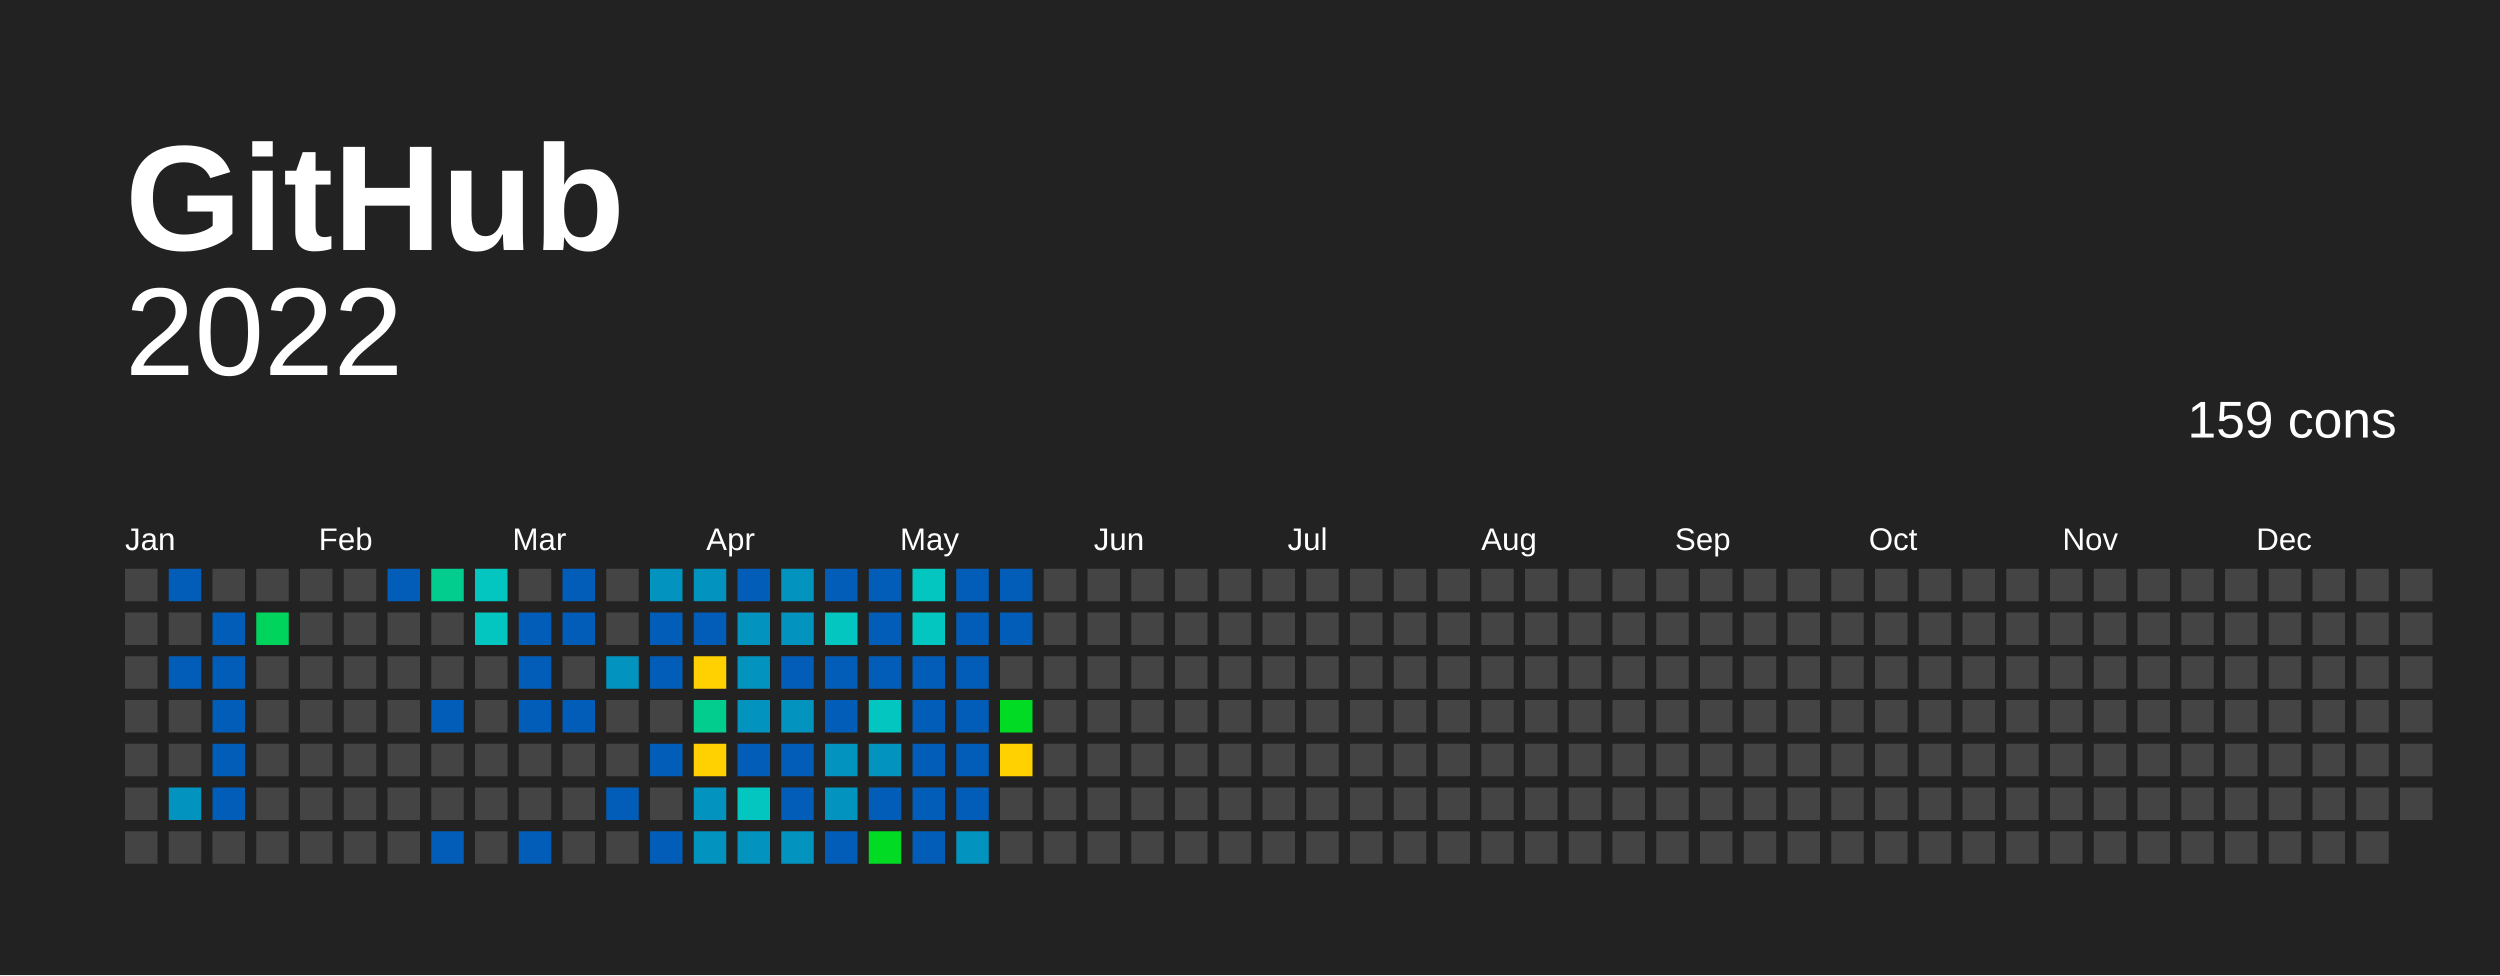
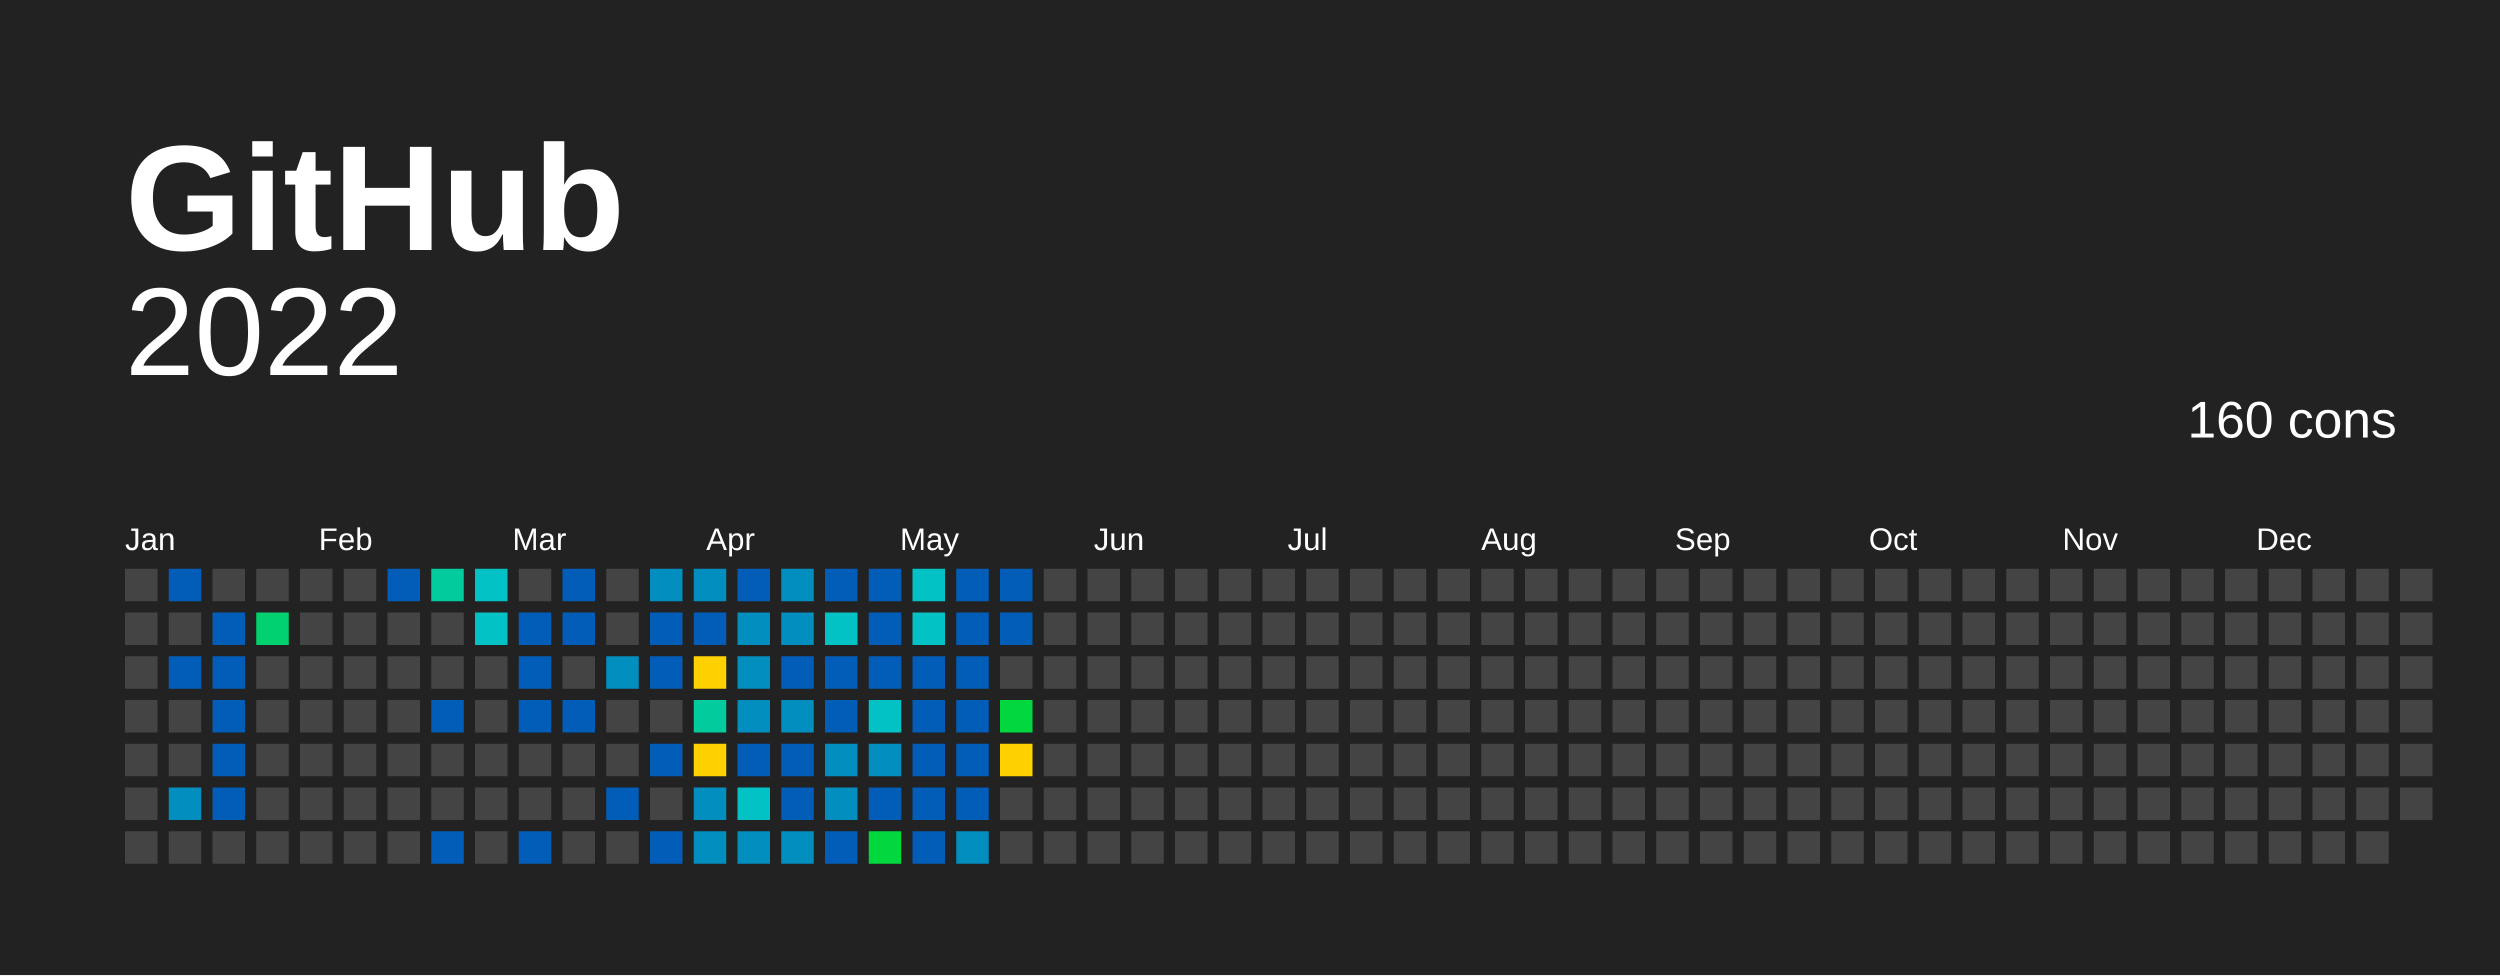
<svg xmlns="http://www.w3.org/2000/svg" baseProfile="full" height="78mm" version="1.1" viewBox="0,0,200,78" width="200mm">
  <defs />
  <rect fill="#222222" height="78" width="200" x="0" y="0" />
  <text fill="#FFFFFF" style="font-size:12px; font-family:Arial; font-weight:bold;" x="10" y="20">  GitHub</text>
  <text alignment-baseline="hanging" fill="#FFFFFF" style="font-size:10.0px; font-family:Arial;" x="10" y="30">2022</text>
-   <text alignment-baseline="hanging" fill="#FFFFFF" style="font-size:4.125px; font-family:Arial;" x="175" y="35">159 cons</text>
+   <text alignment-baseline="hanging" fill="#FFFFFF" style="font-size:4.125px; font-family:Arial;" x="175" y="35">160 cons</text>
  <text fill="#FFFFFF" style="font-size:2.5px; font-family:Arial" x="10.0" y="44">Jan</text>
  <text fill="#FFFFFF" style="font-size:2.5px; font-family:Arial" x="25.5" y="44">Feb</text>
  <text fill="#FFFFFF" style="font-size:2.5px; font-family:Arial" x="41.0" y="44">Mar</text>
  <text fill="#FFFFFF" style="font-size:2.5px; font-family:Arial" x="56.5" y="44">Apr</text>
  <text fill="#FFFFFF" style="font-size:2.5px; font-family:Arial" x="72.0" y="44">May</text>
  <text fill="#FFFFFF" style="font-size:2.5px; font-family:Arial" x="87.5" y="44">Jun</text>
  <text fill="#FFFFFF" style="font-size:2.5px; font-family:Arial" x="103.0" y="44">Jul</text>
  <text fill="#FFFFFF" style="font-size:2.5px; font-family:Arial" x="118.5" y="44">Aug</text>
  <text fill="#FFFFFF" style="font-size:2.5px; font-family:Arial" x="134.0" y="44">Sep</text>
  <text fill="#FFFFFF" style="font-size:2.5px; font-family:Arial" x="149.5" y="44">Oct</text>
  <text fill="#FFFFFF" style="font-size:2.5px; font-family:Arial" x="165.0" y="44">Nov</text>
  <text fill="#FFFFFF" style="font-size:2.5px; font-family:Arial" x="180.5" y="44">Dec</text>
  <rect fill="#444444" height="2.6" width="2.6" x="10.0" y="45.5" />
  <rect fill="#444444" height="2.6" width="2.6" x="10.0" y="49.0" />
  <rect fill="#444444" height="2.6" width="2.6" x="10.0" y="52.5" />
  <rect fill="#444444" height="2.6" width="2.6" x="10.0" y="56.0" />
  <rect fill="#444444" height="2.6" width="2.6" x="10.0" y="59.5" />
  <rect fill="#444444" height="2.6" width="2.6" x="10.0" y="63.0" />
  <rect fill="#444444" height="2.6" width="2.6" x="10.0" y="66.5" />
  <rect fill="#025db8" height="2.6" width="2.6" x="13.5" y="45.5" />
  <rect fill="#444444" height="2.6" width="2.6" x="13.5" y="49.0" />
  <rect fill="#025db8" height="2.6" width="2.6" x="13.5" y="52.5" />
  <rect fill="#444444" height="2.6" width="2.6" x="13.5" y="56.0" />
  <rect fill="#444444" height="2.6" width="2.6" x="13.5" y="59.5" />
-   <rect fill="#0293bf" height="2.6" width="2.6" x="13.5" y="63.0" />
+   <rect fill="#028ebe" height="2.6" width="2.6" x="13.5" y="63.0" />
  <rect fill="#444444" height="2.6" width="2.6" x="13.5" y="66.5" />
  <rect fill="#444444" height="2.6" width="2.6" x="17.0" y="45.5" />
  <rect fill="#025db8" height="2.6" width="2.6" x="17.0" y="49.0" />
  <rect fill="#025db8" height="2.6" width="2.6" x="17.0" y="52.5" />
  <rect fill="#025db8" height="2.6" width="2.6" x="17.0" y="56.0" />
  <rect fill="#025db8" height="2.6" width="2.6" x="17.0" y="59.5" />
  <rect fill="#025db8" height="2.6" width="2.6" x="17.0" y="63.0" />
  <rect fill="#444444" height="2.6" width="2.6" x="17.0" y="66.5" />
  <rect fill="#444444" height="2.6" width="2.6" x="20.5" y="45.5" />
-   <rect fill="#01d45c" height="2.6" width="2.6" x="20.5" y="49.0" />
+   <rect fill="#01d26f" height="2.6" width="2.6" x="20.5" y="49.0" />
  <rect fill="#444444" height="2.6" width="2.6" x="20.5" y="52.5" />
  <rect fill="#444444" height="2.6" width="2.6" x="20.5" y="56.0" />
  <rect fill="#444444" height="2.6" width="2.6" x="20.5" y="59.5" />
  <rect fill="#444444" height="2.6" width="2.6" x="20.5" y="63.0" />
  <rect fill="#444444" height="2.6" width="2.6" x="20.5" y="66.5" />
  <rect fill="#444444" height="2.6" width="2.6" x="24.0" y="45.5" />
  <rect fill="#444444" height="2.6" width="2.6" x="24.0" y="49.0" />
  <rect fill="#444444" height="2.6" width="2.6" x="24.0" y="52.5" />
  <rect fill="#444444" height="2.6" width="2.6" x="24.0" y="56.0" />
  <rect fill="#444444" height="2.6" width="2.6" x="24.0" y="59.5" />
  <rect fill="#444444" height="2.6" width="2.6" x="24.0" y="63.0" />
  <rect fill="#444444" height="2.6" width="2.6" x="24.0" y="66.5" />
  <rect fill="#444444" height="2.6" width="2.6" x="27.5" y="45.5" />
  <rect fill="#444444" height="2.6" width="2.6" x="27.5" y="49.0" />
  <rect fill="#444444" height="2.6" width="2.6" x="27.5" y="52.5" />
  <rect fill="#444444" height="2.6" width="2.6" x="27.5" y="56.0" />
  <rect fill="#444444" height="2.6" width="2.6" x="27.5" y="59.5" />
  <rect fill="#444444" height="2.6" width="2.6" x="27.5" y="63.0" />
  <rect fill="#444444" height="2.6" width="2.6" x="27.5" y="66.5" />
  <rect fill="#025db8" height="2.6" width="2.6" x="31.0" y="45.5" />
  <rect fill="#444444" height="2.6" width="2.6" x="31.0" y="49.0" />
  <rect fill="#444444" height="2.6" width="2.6" x="31.0" y="52.5" />
  <rect fill="#444444" height="2.6" width="2.6" x="31.0" y="56.0" />
  <rect fill="#444444" height="2.6" width="2.6" x="31.0" y="59.5" />
  <rect fill="#444444" height="2.6" width="2.6" x="31.0" y="63.0" />
  <rect fill="#444444" height="2.6" width="2.6" x="31.0" y="66.5" />
-   <rect fill="#02cd8f" height="2.6" width="2.6" x="34.5" y="45.5" />
+   <rect fill="#02cb9d" height="2.6" width="2.6" x="34.5" y="45.5" />
  <rect fill="#444444" height="2.6" width="2.6" x="34.5" y="49.0" />
  <rect fill="#444444" height="2.6" width="2.6" x="34.5" y="52.5" />
  <rect fill="#025db8" height="2.6" width="2.6" x="34.5" y="56.0" />
  <rect fill="#444444" height="2.6" width="2.6" x="34.5" y="59.5" />
  <rect fill="#444444" height="2.6" width="2.6" x="34.5" y="63.0" />
  <rect fill="#025db8" height="2.6" width="2.6" x="34.5" y="66.5" />
-   <rect fill="#02c6bf" height="2.6" width="2.6" x="38.0" y="45.5" />
-   <rect fill="#02c6bf" height="2.6" width="2.6" x="38.0" y="49.0" />
+   <rect fill="#02c2c5" height="2.6" width="2.6" x="38.0" y="45.5" />
+   <rect fill="#02c2c5" height="2.6" width="2.6" x="38.0" y="49.0" />
  <rect fill="#444444" height="2.6" width="2.6" x="38.0" y="52.5" />
  <rect fill="#444444" height="2.6" width="2.6" x="38.0" y="56.0" />
  <rect fill="#444444" height="2.6" width="2.6" x="38.0" y="59.5" />
  <rect fill="#444444" height="2.6" width="2.6" x="38.0" y="63.0" />
  <rect fill="#444444" height="2.6" width="2.6" x="38.0" y="66.5" />
  <rect fill="#444444" height="2.6" width="2.6" x="41.5" y="45.5" />
  <rect fill="#025db8" height="2.6" width="2.6" x="41.5" y="49.0" />
  <rect fill="#025db8" height="2.6" width="2.6" x="41.5" y="52.5" />
  <rect fill="#025db8" height="2.6" width="2.6" x="41.5" y="56.0" />
  <rect fill="#444444" height="2.6" width="2.6" x="41.5" y="59.5" />
  <rect fill="#444444" height="2.6" width="2.6" x="41.5" y="63.0" />
  <rect fill="#025db8" height="2.6" width="2.6" x="41.5" y="66.5" />
  <rect fill="#025db8" height="2.6" width="2.6" x="45.0" y="45.5" />
  <rect fill="#025db8" height="2.6" width="2.6" x="45.0" y="49.0" />
  <rect fill="#444444" height="2.6" width="2.6" x="45.0" y="52.5" />
  <rect fill="#025db8" height="2.6" width="2.6" x="45.0" y="56.0" />
  <rect fill="#444444" height="2.6" width="2.6" x="45.0" y="59.5" />
  <rect fill="#444444" height="2.6" width="2.6" x="45.0" y="63.0" />
  <rect fill="#444444" height="2.6" width="2.6" x="45.0" y="66.5" />
  <rect fill="#444444" height="2.6" width="2.6" x="48.5" y="45.5" />
  <rect fill="#444444" height="2.6" width="2.6" x="48.5" y="49.0" />
-   <rect fill="#0293bf" height="2.6" width="2.6" x="48.5" y="52.5" />
+   <rect fill="#028ebe" height="2.6" width="2.6" x="48.5" y="52.5" />
  <rect fill="#444444" height="2.6" width="2.6" x="48.5" y="56.0" />
  <rect fill="#444444" height="2.6" width="2.6" x="48.5" y="59.5" />
  <rect fill="#025db8" height="2.6" width="2.6" x="48.5" y="63.0" />
  <rect fill="#444444" height="2.6" width="2.6" x="48.5" y="66.5" />
-   <rect fill="#0293bf" height="2.6" width="2.6" x="52.0" y="45.5" />
+   <rect fill="#028ebe" height="2.6" width="2.6" x="52.0" y="45.5" />
  <rect fill="#025db8" height="2.6" width="2.6" x="52.0" y="49.0" />
  <rect fill="#025db8" height="2.6" width="2.6" x="52.0" y="52.5" />
  <rect fill="#444444" height="2.6" width="2.6" x="52.0" y="56.0" />
  <rect fill="#025db8" height="2.6" width="2.6" x="52.0" y="59.5" />
  <rect fill="#444444" height="2.6" width="2.6" x="52.0" y="63.0" />
  <rect fill="#025db8" height="2.6" width="2.6" x="52.0" y="66.5" />
-   <rect fill="#0293bf" height="2.6" width="2.6" x="55.5" y="45.5" />
+   <rect fill="#028ebe" height="2.6" width="2.6" x="55.5" y="45.5" />
  <rect fill="#025db8" height="2.6" width="2.6" x="55.5" y="49.0" />
  <rect fill="#ffd100" height="2.6" width="2.6" x="55.5" y="52.5" />
-   <rect fill="#02cd8f" height="2.6" width="2.6" x="55.5" y="56.0" />
+   <rect fill="#02cb9d" height="2.6" width="2.6" x="55.5" y="56.0" />
  <rect fill="#ffd100" height="2.6" width="2.6" x="55.5" y="59.5" />
-   <rect fill="#0293bf" height="2.6" width="2.6" x="55.5" y="63.0" />
-   <rect fill="#0293bf" height="2.6" width="2.6" x="55.5" y="66.5" />
+   <rect fill="#028ebe" height="2.6" width="2.6" x="55.5" y="63.0" />
+   <rect fill="#028ebe" height="2.6" width="2.6" x="55.5" y="66.5" />
  <rect fill="#025db8" height="2.6" width="2.6" x="59.0" y="45.5" />
-   <rect fill="#0293bf" height="2.6" width="2.6" x="59.0" y="49.0" />
-   <rect fill="#0293bf" height="2.6" width="2.6" x="59.0" y="52.5" />
-   <rect fill="#0293bf" height="2.6" width="2.6" x="59.0" y="56.0" />
+   <rect fill="#028ebe" height="2.6" width="2.6" x="59.0" y="49.0" />
+   <rect fill="#028ebe" height="2.6" width="2.6" x="59.0" y="52.5" />
+   <rect fill="#028ebe" height="2.6" width="2.6" x="59.0" y="56.0" />
  <rect fill="#025db8" height="2.6" width="2.6" x="59.0" y="59.5" />
-   <rect fill="#02c6bf" height="2.6" width="2.6" x="59.0" y="63.0" />
-   <rect fill="#0293bf" height="2.6" width="2.6" x="59.0" y="66.5" />
-   <rect fill="#0293bf" height="2.6" width="2.6" x="62.5" y="45.5" />
-   <rect fill="#0293bf" height="2.6" width="2.6" x="62.5" y="49.0" />
+   <rect fill="#02c2c5" height="2.6" width="2.6" x="59.0" y="63.0" />
+   <rect fill="#028ebe" height="2.6" width="2.6" x="59.0" y="66.5" />
+   <rect fill="#028ebe" height="2.6" width="2.6" x="62.5" y="45.5" />
+   <rect fill="#028ebe" height="2.6" width="2.6" x="62.5" y="49.0" />
  <rect fill="#025db8" height="2.6" width="2.6" x="62.5" y="52.5" />
-   <rect fill="#0293bf" height="2.6" width="2.6" x="62.5" y="56.0" />
+   <rect fill="#028ebe" height="2.6" width="2.6" x="62.5" y="56.0" />
  <rect fill="#025db8" height="2.6" width="2.6" x="62.5" y="59.5" />
  <rect fill="#025db8" height="2.6" width="2.6" x="62.5" y="63.0" />
-   <rect fill="#0293bf" height="2.6" width="2.6" x="62.5" y="66.5" />
+   <rect fill="#028ebe" height="2.6" width="2.6" x="62.5" y="66.5" />
  <rect fill="#025db8" height="2.6" width="2.6" x="66.0" y="45.5" />
-   <rect fill="#02c6bf" height="2.6" width="2.6" x="66.0" y="49.0" />
+   <rect fill="#02c2c5" height="2.6" width="2.6" x="66.0" y="49.0" />
  <rect fill="#025db8" height="2.6" width="2.6" x="66.0" y="52.5" />
  <rect fill="#025db8" height="2.6" width="2.6" x="66.0" y="56.0" />
-   <rect fill="#0293bf" height="2.6" width="2.6" x="66.0" y="59.5" />
-   <rect fill="#0293bf" height="2.6" width="2.6" x="66.0" y="63.0" />
+   <rect fill="#028ebe" height="2.6" width="2.6" x="66.0" y="59.5" />
+   <rect fill="#028ebe" height="2.6" width="2.6" x="66.0" y="63.0" />
  <rect fill="#025db8" height="2.6" width="2.6" x="66.0" y="66.5" />
  <rect fill="#025db8" height="2.6" width="2.6" x="69.5" y="45.5" />
  <rect fill="#025db8" height="2.6" width="2.6" x="69.5" y="49.0" />
  <rect fill="#025db8" height="2.6" width="2.6" x="69.5" y="52.5" />
-   <rect fill="#02c6bf" height="2.6" width="2.6" x="69.5" y="56.0" />
-   <rect fill="#0293bf" height="2.6" width="2.6" x="69.5" y="59.5" />
+   <rect fill="#02c2c5" height="2.6" width="2.6" x="69.5" y="56.0" />
+   <rect fill="#028ebe" height="2.6" width="2.6" x="69.5" y="59.5" />
  <rect fill="#025db8" height="2.6" width="2.6" x="69.5" y="63.0" />
-   <rect fill="#01db24" height="2.6" width="2.6" x="69.5" y="66.5" />
-   <rect fill="#02c6bf" height="2.6" width="2.6" x="73.0" y="45.5" />
-   <rect fill="#02c6bf" height="2.6" width="2.6" x="73.0" y="49.0" />
+   <rect fill="#01d83e" height="2.6" width="2.6" x="69.5" y="66.5" />
+   <rect fill="#02c2c5" height="2.6" width="2.6" x="73.0" y="45.5" />
+   <rect fill="#02c2c5" height="2.6" width="2.6" x="73.0" y="49.0" />
  <rect fill="#025db8" height="2.6" width="2.6" x="73.0" y="52.5" />
  <rect fill="#025db8" height="2.6" width="2.6" x="73.0" y="56.0" />
  <rect fill="#025db8" height="2.6" width="2.6" x="73.0" y="59.5" />
  <rect fill="#025db8" height="2.6" width="2.6" x="73.0" y="63.0" />
  <rect fill="#025db8" height="2.6" width="2.6" x="73.0" y="66.5" />
  <rect fill="#025db8" height="2.6" width="2.6" x="76.5" y="45.5" />
  <rect fill="#025db8" height="2.6" width="2.6" x="76.5" y="49.0" />
  <rect fill="#025db8" height="2.6" width="2.6" x="76.5" y="52.5" />
  <rect fill="#025db8" height="2.6" width="2.6" x="76.5" y="56.0" />
  <rect fill="#025db8" height="2.6" width="2.6" x="76.5" y="59.5" />
  <rect fill="#025db8" height="2.6" width="2.6" x="76.5" y="63.0" />
-   <rect fill="#0293bf" height="2.6" width="2.6" x="76.5" y="66.5" />
+   <rect fill="#028ebe" height="2.6" width="2.6" x="76.5" y="66.5" />
  <rect fill="#025db8" height="2.6" width="2.6" x="80.0" y="45.5" />
  <rect fill="#025db8" height="2.6" width="2.6" x="80.0" y="49.0" />
  <rect fill="#444444" height="2.6" width="2.6" x="80.0" y="52.5" />
-   <rect fill="#01db24" height="2.6" width="2.6" x="80.0" y="56.0" />
+   <rect fill="#01d83e" height="2.6" width="2.6" x="80.0" y="56.0" />
  <rect fill="#FFD100" height="2.6" width="2.6" x="80.0" y="59.5" />
  <rect fill="#444444" height="2.6" width="2.6" x="80.0" y="63.0" />
  <rect fill="#444444" height="2.6" width="2.6" x="80.0" y="66.5" />
  <rect fill="#444444" height="2.6" width="2.6" x="83.5" y="45.5" />
  <rect fill="#444444" height="2.6" width="2.6" x="83.5" y="49.0" />
  <rect fill="#444444" height="2.6" width="2.6" x="83.5" y="52.5" />
  <rect fill="#444444" height="2.6" width="2.6" x="83.5" y="56.0" />
  <rect fill="#444444" height="2.6" width="2.6" x="83.5" y="59.5" />
  <rect fill="#444444" height="2.6" width="2.6" x="83.5" y="63.0" />
  <rect fill="#444444" height="2.6" width="2.6" x="83.5" y="66.5" />
  <rect fill="#444444" height="2.6" width="2.6" x="87.0" y="45.5" />
  <rect fill="#444444" height="2.6" width="2.6" x="87.0" y="49.0" />
  <rect fill="#444444" height="2.6" width="2.6" x="87.0" y="52.5" />
  <rect fill="#444444" height="2.6" width="2.6" x="87.0" y="56.0" />
  <rect fill="#444444" height="2.6" width="2.6" x="87.0" y="59.5" />
  <rect fill="#444444" height="2.6" width="2.6" x="87.0" y="63.0" />
  <rect fill="#444444" height="2.6" width="2.6" x="87.0" y="66.5" />
  <rect fill="#444444" height="2.6" width="2.6" x="90.5" y="45.5" />
  <rect fill="#444444" height="2.6" width="2.6" x="90.5" y="49.0" />
  <rect fill="#444444" height="2.6" width="2.6" x="90.5" y="52.5" />
  <rect fill="#444444" height="2.6" width="2.6" x="90.5" y="56.0" />
  <rect fill="#444444" height="2.6" width="2.6" x="90.5" y="59.5" />
  <rect fill="#444444" height="2.6" width="2.6" x="90.5" y="63.0" />
  <rect fill="#444444" height="2.6" width="2.6" x="90.5" y="66.5" />
  <rect fill="#444444" height="2.6" width="2.6" x="94.0" y="45.5" />
  <rect fill="#444444" height="2.6" width="2.6" x="94.0" y="49.0" />
  <rect fill="#444444" height="2.6" width="2.6" x="94.0" y="52.5" />
  <rect fill="#444444" height="2.6" width="2.6" x="94.0" y="56.0" />
  <rect fill="#444444" height="2.6" width="2.6" x="94.0" y="59.5" />
  <rect fill="#444444" height="2.6" width="2.6" x="94.0" y="63.0" />
  <rect fill="#444444" height="2.6" width="2.6" x="94.0" y="66.5" />
  <rect fill="#444444" height="2.6" width="2.6" x="97.5" y="45.5" />
  <rect fill="#444444" height="2.6" width="2.6" x="97.5" y="49.0" />
  <rect fill="#444444" height="2.6" width="2.6" x="97.5" y="52.5" />
  <rect fill="#444444" height="2.6" width="2.6" x="97.5" y="56.0" />
  <rect fill="#444444" height="2.6" width="2.6" x="97.5" y="59.5" />
  <rect fill="#444444" height="2.6" width="2.6" x="97.5" y="63.0" />
  <rect fill="#444444" height="2.6" width="2.6" x="97.5" y="66.5" />
  <rect fill="#444444" height="2.6" width="2.6" x="101.0" y="45.5" />
  <rect fill="#444444" height="2.6" width="2.6" x="101.0" y="49.0" />
  <rect fill="#444444" height="2.6" width="2.6" x="101.0" y="52.5" />
  <rect fill="#444444" height="2.6" width="2.6" x="101.0" y="56.0" />
  <rect fill="#444444" height="2.6" width="2.6" x="101.0" y="59.5" />
  <rect fill="#444444" height="2.6" width="2.6" x="101.0" y="63.0" />
  <rect fill="#444444" height="2.6" width="2.6" x="101.0" y="66.5" />
  <rect fill="#444444" height="2.6" width="2.6" x="104.5" y="45.5" />
  <rect fill="#444444" height="2.6" width="2.6" x="104.5" y="49.0" />
  <rect fill="#444444" height="2.6" width="2.6" x="104.5" y="52.5" />
  <rect fill="#444444" height="2.6" width="2.6" x="104.5" y="56.0" />
  <rect fill="#444444" height="2.6" width="2.6" x="104.5" y="59.5" />
  <rect fill="#444444" height="2.6" width="2.6" x="104.5" y="63.0" />
  <rect fill="#444444" height="2.6" width="2.6" x="104.5" y="66.5" />
  <rect fill="#444444" height="2.6" width="2.6" x="108.0" y="45.5" />
  <rect fill="#444444" height="2.6" width="2.6" x="108.0" y="49.0" />
  <rect fill="#444444" height="2.6" width="2.6" x="108.0" y="52.5" />
  <rect fill="#444444" height="2.6" width="2.6" x="108.0" y="56.0" />
  <rect fill="#444444" height="2.6" width="2.6" x="108.0" y="59.5" />
  <rect fill="#444444" height="2.6" width="2.6" x="108.0" y="63.0" />
  <rect fill="#444444" height="2.6" width="2.6" x="108.0" y="66.5" />
  <rect fill="#444444" height="2.6" width="2.6" x="111.5" y="45.5" />
  <rect fill="#444444" height="2.6" width="2.6" x="111.5" y="49.0" />
  <rect fill="#444444" height="2.6" width="2.6" x="111.5" y="52.5" />
  <rect fill="#444444" height="2.6" width="2.6" x="111.5" y="56.0" />
  <rect fill="#444444" height="2.6" width="2.6" x="111.5" y="59.5" />
  <rect fill="#444444" height="2.6" width="2.6" x="111.5" y="63.0" />
  <rect fill="#444444" height="2.6" width="2.6" x="111.5" y="66.5" />
  <rect fill="#444444" height="2.6" width="2.6" x="115.0" y="45.5" />
  <rect fill="#444444" height="2.6" width="2.6" x="115.0" y="49.0" />
  <rect fill="#444444" height="2.6" width="2.6" x="115.0" y="52.5" />
  <rect fill="#444444" height="2.6" width="2.6" x="115.0" y="56.0" />
  <rect fill="#444444" height="2.6" width="2.6" x="115.0" y="59.5" />
  <rect fill="#444444" height="2.6" width="2.6" x="115.0" y="63.0" />
  <rect fill="#444444" height="2.6" width="2.6" x="115.0" y="66.5" />
  <rect fill="#444444" height="2.6" width="2.6" x="118.5" y="45.5" />
  <rect fill="#444444" height="2.6" width="2.6" x="118.5" y="49.0" />
  <rect fill="#444444" height="2.6" width="2.6" x="118.5" y="52.5" />
  <rect fill="#444444" height="2.6" width="2.6" x="118.5" y="56.0" />
  <rect fill="#444444" height="2.6" width="2.6" x="118.5" y="59.5" />
  <rect fill="#444444" height="2.6" width="2.6" x="118.5" y="63.0" />
  <rect fill="#444444" height="2.6" width="2.6" x="118.5" y="66.5" />
  <rect fill="#444444" height="2.6" width="2.6" x="122.0" y="45.5" />
  <rect fill="#444444" height="2.6" width="2.6" x="122.0" y="49.0" />
  <rect fill="#444444" height="2.6" width="2.6" x="122.0" y="52.5" />
  <rect fill="#444444" height="2.6" width="2.6" x="122.0" y="56.0" />
  <rect fill="#444444" height="2.6" width="2.6" x="122.0" y="59.5" />
  <rect fill="#444444" height="2.6" width="2.6" x="122.0" y="63.0" />
  <rect fill="#444444" height="2.6" width="2.6" x="122.0" y="66.5" />
  <rect fill="#444444" height="2.6" width="2.6" x="125.5" y="45.5" />
  <rect fill="#444444" height="2.6" width="2.6" x="125.5" y="49.0" />
  <rect fill="#444444" height="2.6" width="2.6" x="125.5" y="52.5" />
  <rect fill="#444444" height="2.6" width="2.6" x="125.5" y="56.0" />
  <rect fill="#444444" height="2.6" width="2.6" x="125.5" y="59.5" />
  <rect fill="#444444" height="2.6" width="2.6" x="125.5" y="63.0" />
  <rect fill="#444444" height="2.6" width="2.6" x="125.5" y="66.5" />
  <rect fill="#444444" height="2.6" width="2.6" x="129.0" y="45.5" />
  <rect fill="#444444" height="2.6" width="2.6" x="129.0" y="49.0" />
  <rect fill="#444444" height="2.6" width="2.6" x="129.0" y="52.5" />
  <rect fill="#444444" height="2.6" width="2.6" x="129.0" y="56.0" />
  <rect fill="#444444" height="2.6" width="2.6" x="129.0" y="59.5" />
  <rect fill="#444444" height="2.6" width="2.6" x="129.0" y="63.0" />
  <rect fill="#444444" height="2.6" width="2.6" x="129.0" y="66.5" />
  <rect fill="#444444" height="2.6" width="2.6" x="132.5" y="45.5" />
  <rect fill="#444444" height="2.6" width="2.6" x="132.5" y="49.0" />
  <rect fill="#444444" height="2.6" width="2.6" x="132.5" y="52.5" />
  <rect fill="#444444" height="2.6" width="2.6" x="132.5" y="56.0" />
  <rect fill="#444444" height="2.6" width="2.6" x="132.5" y="59.5" />
  <rect fill="#444444" height="2.6" width="2.6" x="132.5" y="63.0" />
  <rect fill="#444444" height="2.6" width="2.6" x="132.5" y="66.5" />
  <rect fill="#444444" height="2.6" width="2.6" x="136.0" y="45.5" />
  <rect fill="#444444" height="2.6" width="2.6" x="136.0" y="49.0" />
  <rect fill="#444444" height="2.6" width="2.6" x="136.0" y="52.5" />
  <rect fill="#444444" height="2.6" width="2.6" x="136.0" y="56.0" />
  <rect fill="#444444" height="2.6" width="2.6" x="136.0" y="59.5" />
  <rect fill="#444444" height="2.6" width="2.6" x="136.0" y="63.0" />
  <rect fill="#444444" height="2.6" width="2.6" x="136.0" y="66.5" />
  <rect fill="#444444" height="2.6" width="2.6" x="139.5" y="45.5" />
  <rect fill="#444444" height="2.6" width="2.6" x="139.5" y="49.0" />
  <rect fill="#444444" height="2.6" width="2.6" x="139.5" y="52.5" />
  <rect fill="#444444" height="2.6" width="2.6" x="139.5" y="56.0" />
  <rect fill="#444444" height="2.6" width="2.6" x="139.5" y="59.5" />
  <rect fill="#444444" height="2.6" width="2.6" x="139.5" y="63.0" />
  <rect fill="#444444" height="2.6" width="2.6" x="139.5" y="66.5" />
  <rect fill="#444444" height="2.6" width="2.6" x="143.0" y="45.5" />
  <rect fill="#444444" height="2.6" width="2.6" x="143.0" y="49.0" />
  <rect fill="#444444" height="2.6" width="2.6" x="143.0" y="52.5" />
  <rect fill="#444444" height="2.6" width="2.6" x="143.0" y="56.0" />
  <rect fill="#444444" height="2.6" width="2.6" x="143.0" y="59.5" />
  <rect fill="#444444" height="2.6" width="2.6" x="143.0" y="63.0" />
  <rect fill="#444444" height="2.6" width="2.6" x="143.0" y="66.5" />
  <rect fill="#444444" height="2.6" width="2.6" x="146.5" y="45.5" />
  <rect fill="#444444" height="2.6" width="2.6" x="146.5" y="49.0" />
  <rect fill="#444444" height="2.6" width="2.6" x="146.5" y="52.5" />
  <rect fill="#444444" height="2.6" width="2.6" x="146.5" y="56.0" />
  <rect fill="#444444" height="2.6" width="2.6" x="146.5" y="59.5" />
  <rect fill="#444444" height="2.6" width="2.6" x="146.5" y="63.0" />
  <rect fill="#444444" height="2.6" width="2.6" x="146.5" y="66.5" />
  <rect fill="#444444" height="2.6" width="2.6" x="150.0" y="45.5" />
  <rect fill="#444444" height="2.6" width="2.6" x="150.0" y="49.0" />
  <rect fill="#444444" height="2.6" width="2.6" x="150.0" y="52.5" />
  <rect fill="#444444" height="2.6" width="2.6" x="150.0" y="56.0" />
  <rect fill="#444444" height="2.6" width="2.6" x="150.0" y="59.5" />
  <rect fill="#444444" height="2.6" width="2.6" x="150.0" y="63.0" />
  <rect fill="#444444" height="2.6" width="2.6" x="150.0" y="66.5" />
  <rect fill="#444444" height="2.6" width="2.6" x="153.5" y="45.5" />
  <rect fill="#444444" height="2.6" width="2.6" x="153.5" y="49.0" />
  <rect fill="#444444" height="2.6" width="2.6" x="153.5" y="52.5" />
  <rect fill="#444444" height="2.6" width="2.6" x="153.5" y="56.0" />
  <rect fill="#444444" height="2.6" width="2.6" x="153.5" y="59.5" />
  <rect fill="#444444" height="2.6" width="2.6" x="153.5" y="63.0" />
  <rect fill="#444444" height="2.6" width="2.6" x="153.5" y="66.5" />
  <rect fill="#444444" height="2.6" width="2.6" x="157.0" y="45.5" />
  <rect fill="#444444" height="2.6" width="2.6" x="157.0" y="49.0" />
  <rect fill="#444444" height="2.6" width="2.6" x="157.0" y="52.5" />
  <rect fill="#444444" height="2.6" width="2.6" x="157.0" y="56.0" />
  <rect fill="#444444" height="2.6" width="2.6" x="157.0" y="59.5" />
  <rect fill="#444444" height="2.6" width="2.6" x="157.0" y="63.0" />
  <rect fill="#444444" height="2.6" width="2.6" x="157.0" y="66.5" />
  <rect fill="#444444" height="2.6" width="2.6" x="160.5" y="45.5" />
  <rect fill="#444444" height="2.6" width="2.6" x="160.5" y="49.0" />
  <rect fill="#444444" height="2.6" width="2.6" x="160.5" y="52.5" />
  <rect fill="#444444" height="2.6" width="2.6" x="160.5" y="56.0" />
  <rect fill="#444444" height="2.6" width="2.6" x="160.5" y="59.5" />
  <rect fill="#444444" height="2.6" width="2.6" x="160.5" y="63.0" />
  <rect fill="#444444" height="2.6" width="2.6" x="160.5" y="66.5" />
  <rect fill="#444444" height="2.6" width="2.6" x="164.0" y="45.5" />
  <rect fill="#444444" height="2.6" width="2.6" x="164.0" y="49.0" />
  <rect fill="#444444" height="2.6" width="2.6" x="164.0" y="52.5" />
  <rect fill="#444444" height="2.6" width="2.6" x="164.0" y="56.0" />
  <rect fill="#444444" height="2.6" width="2.6" x="164.0" y="59.5" />
  <rect fill="#444444" height="2.6" width="2.6" x="164.0" y="63.0" />
  <rect fill="#444444" height="2.6" width="2.6" x="164.0" y="66.5" />
  <rect fill="#444444" height="2.6" width="2.6" x="167.5" y="45.5" />
  <rect fill="#444444" height="2.6" width="2.6" x="167.5" y="49.0" />
  <rect fill="#444444" height="2.6" width="2.6" x="167.5" y="52.5" />
  <rect fill="#444444" height="2.6" width="2.6" x="167.5" y="56.0" />
  <rect fill="#444444" height="2.6" width="2.6" x="167.5" y="59.5" />
  <rect fill="#444444" height="2.6" width="2.6" x="167.5" y="63.0" />
  <rect fill="#444444" height="2.6" width="2.6" x="167.5" y="66.5" />
  <rect fill="#444444" height="2.6" width="2.6" x="171.0" y="45.5" />
  <rect fill="#444444" height="2.6" width="2.6" x="171.0" y="49.0" />
  <rect fill="#444444" height="2.6" width="2.6" x="171.0" y="52.5" />
  <rect fill="#444444" height="2.6" width="2.6" x="171.0" y="56.0" />
  <rect fill="#444444" height="2.6" width="2.6" x="171.0" y="59.5" />
  <rect fill="#444444" height="2.6" width="2.6" x="171.0" y="63.0" />
  <rect fill="#444444" height="2.6" width="2.6" x="171.0" y="66.5" />
  <rect fill="#444444" height="2.6" width="2.6" x="174.5" y="45.5" />
  <rect fill="#444444" height="2.6" width="2.6" x="174.5" y="49.0" />
  <rect fill="#444444" height="2.6" width="2.6" x="174.5" y="52.5" />
  <rect fill="#444444" height="2.6" width="2.6" x="174.5" y="56.0" />
  <rect fill="#444444" height="2.6" width="2.6" x="174.5" y="59.5" />
  <rect fill="#444444" height="2.6" width="2.6" x="174.5" y="63.0" />
  <rect fill="#444444" height="2.6" width="2.6" x="174.5" y="66.5" />
  <rect fill="#444444" height="2.6" width="2.6" x="178.0" y="45.5" />
  <rect fill="#444444" height="2.6" width="2.6" x="178.0" y="49.0" />
  <rect fill="#444444" height="2.6" width="2.6" x="178.0" y="52.5" />
  <rect fill="#444444" height="2.6" width="2.6" x="178.0" y="56.0" />
  <rect fill="#444444" height="2.6" width="2.6" x="178.0" y="59.5" />
  <rect fill="#444444" height="2.6" width="2.6" x="178.0" y="63.0" />
  <rect fill="#444444" height="2.6" width="2.6" x="178.0" y="66.5" />
  <rect fill="#444444" height="2.6" width="2.6" x="181.5" y="45.5" />
  <rect fill="#444444" height="2.6" width="2.6" x="181.5" y="49.0" />
  <rect fill="#444444" height="2.6" width="2.6" x="181.5" y="52.5" />
  <rect fill="#444444" height="2.6" width="2.6" x="181.5" y="56.0" />
  <rect fill="#444444" height="2.6" width="2.6" x="181.5" y="59.5" />
  <rect fill="#444444" height="2.6" width="2.6" x="181.5" y="63.0" />
  <rect fill="#444444" height="2.6" width="2.6" x="181.5" y="66.5" />
  <rect fill="#444444" height="2.6" width="2.6" x="185.0" y="45.5" />
  <rect fill="#444444" height="2.6" width="2.6" x="185.0" y="49.0" />
  <rect fill="#444444" height="2.6" width="2.6" x="185.0" y="52.5" />
  <rect fill="#444444" height="2.6" width="2.6" x="185.0" y="56.0" />
  <rect fill="#444444" height="2.6" width="2.6" x="185.0" y="59.5" />
  <rect fill="#444444" height="2.6" width="2.6" x="185.0" y="63.0" />
  <rect fill="#444444" height="2.6" width="2.6" x="185.0" y="66.5" />
  <rect fill="#444444" height="2.6" width="2.6" x="188.5" y="45.5" />
  <rect fill="#444444" height="2.6" width="2.6" x="188.5" y="49.0" />
  <rect fill="#444444" height="2.6" width="2.6" x="188.5" y="52.5" />
  <rect fill="#444444" height="2.6" width="2.6" x="188.5" y="56.0" />
  <rect fill="#444444" height="2.6" width="2.6" x="188.5" y="59.5" />
  <rect fill="#444444" height="2.6" width="2.6" x="188.5" y="63.0" />
  <rect fill="#444444" height="2.6" width="2.6" x="188.5" y="66.5" />
  <rect fill="#444444" height="2.6" width="2.6" x="192.0" y="45.5" />
  <rect fill="#444444" height="2.6" width="2.6" x="192.0" y="49.0" />
  <rect fill="#444444" height="2.6" width="2.6" x="192.0" y="52.5" />
  <rect fill="#444444" height="2.6" width="2.6" x="192.0" y="56.0" />
  <rect fill="#444444" height="2.6" width="2.6" x="192.0" y="59.5" />
  <rect fill="#444444" height="2.6" width="2.6" x="192.0" y="63.0" />
</svg>
